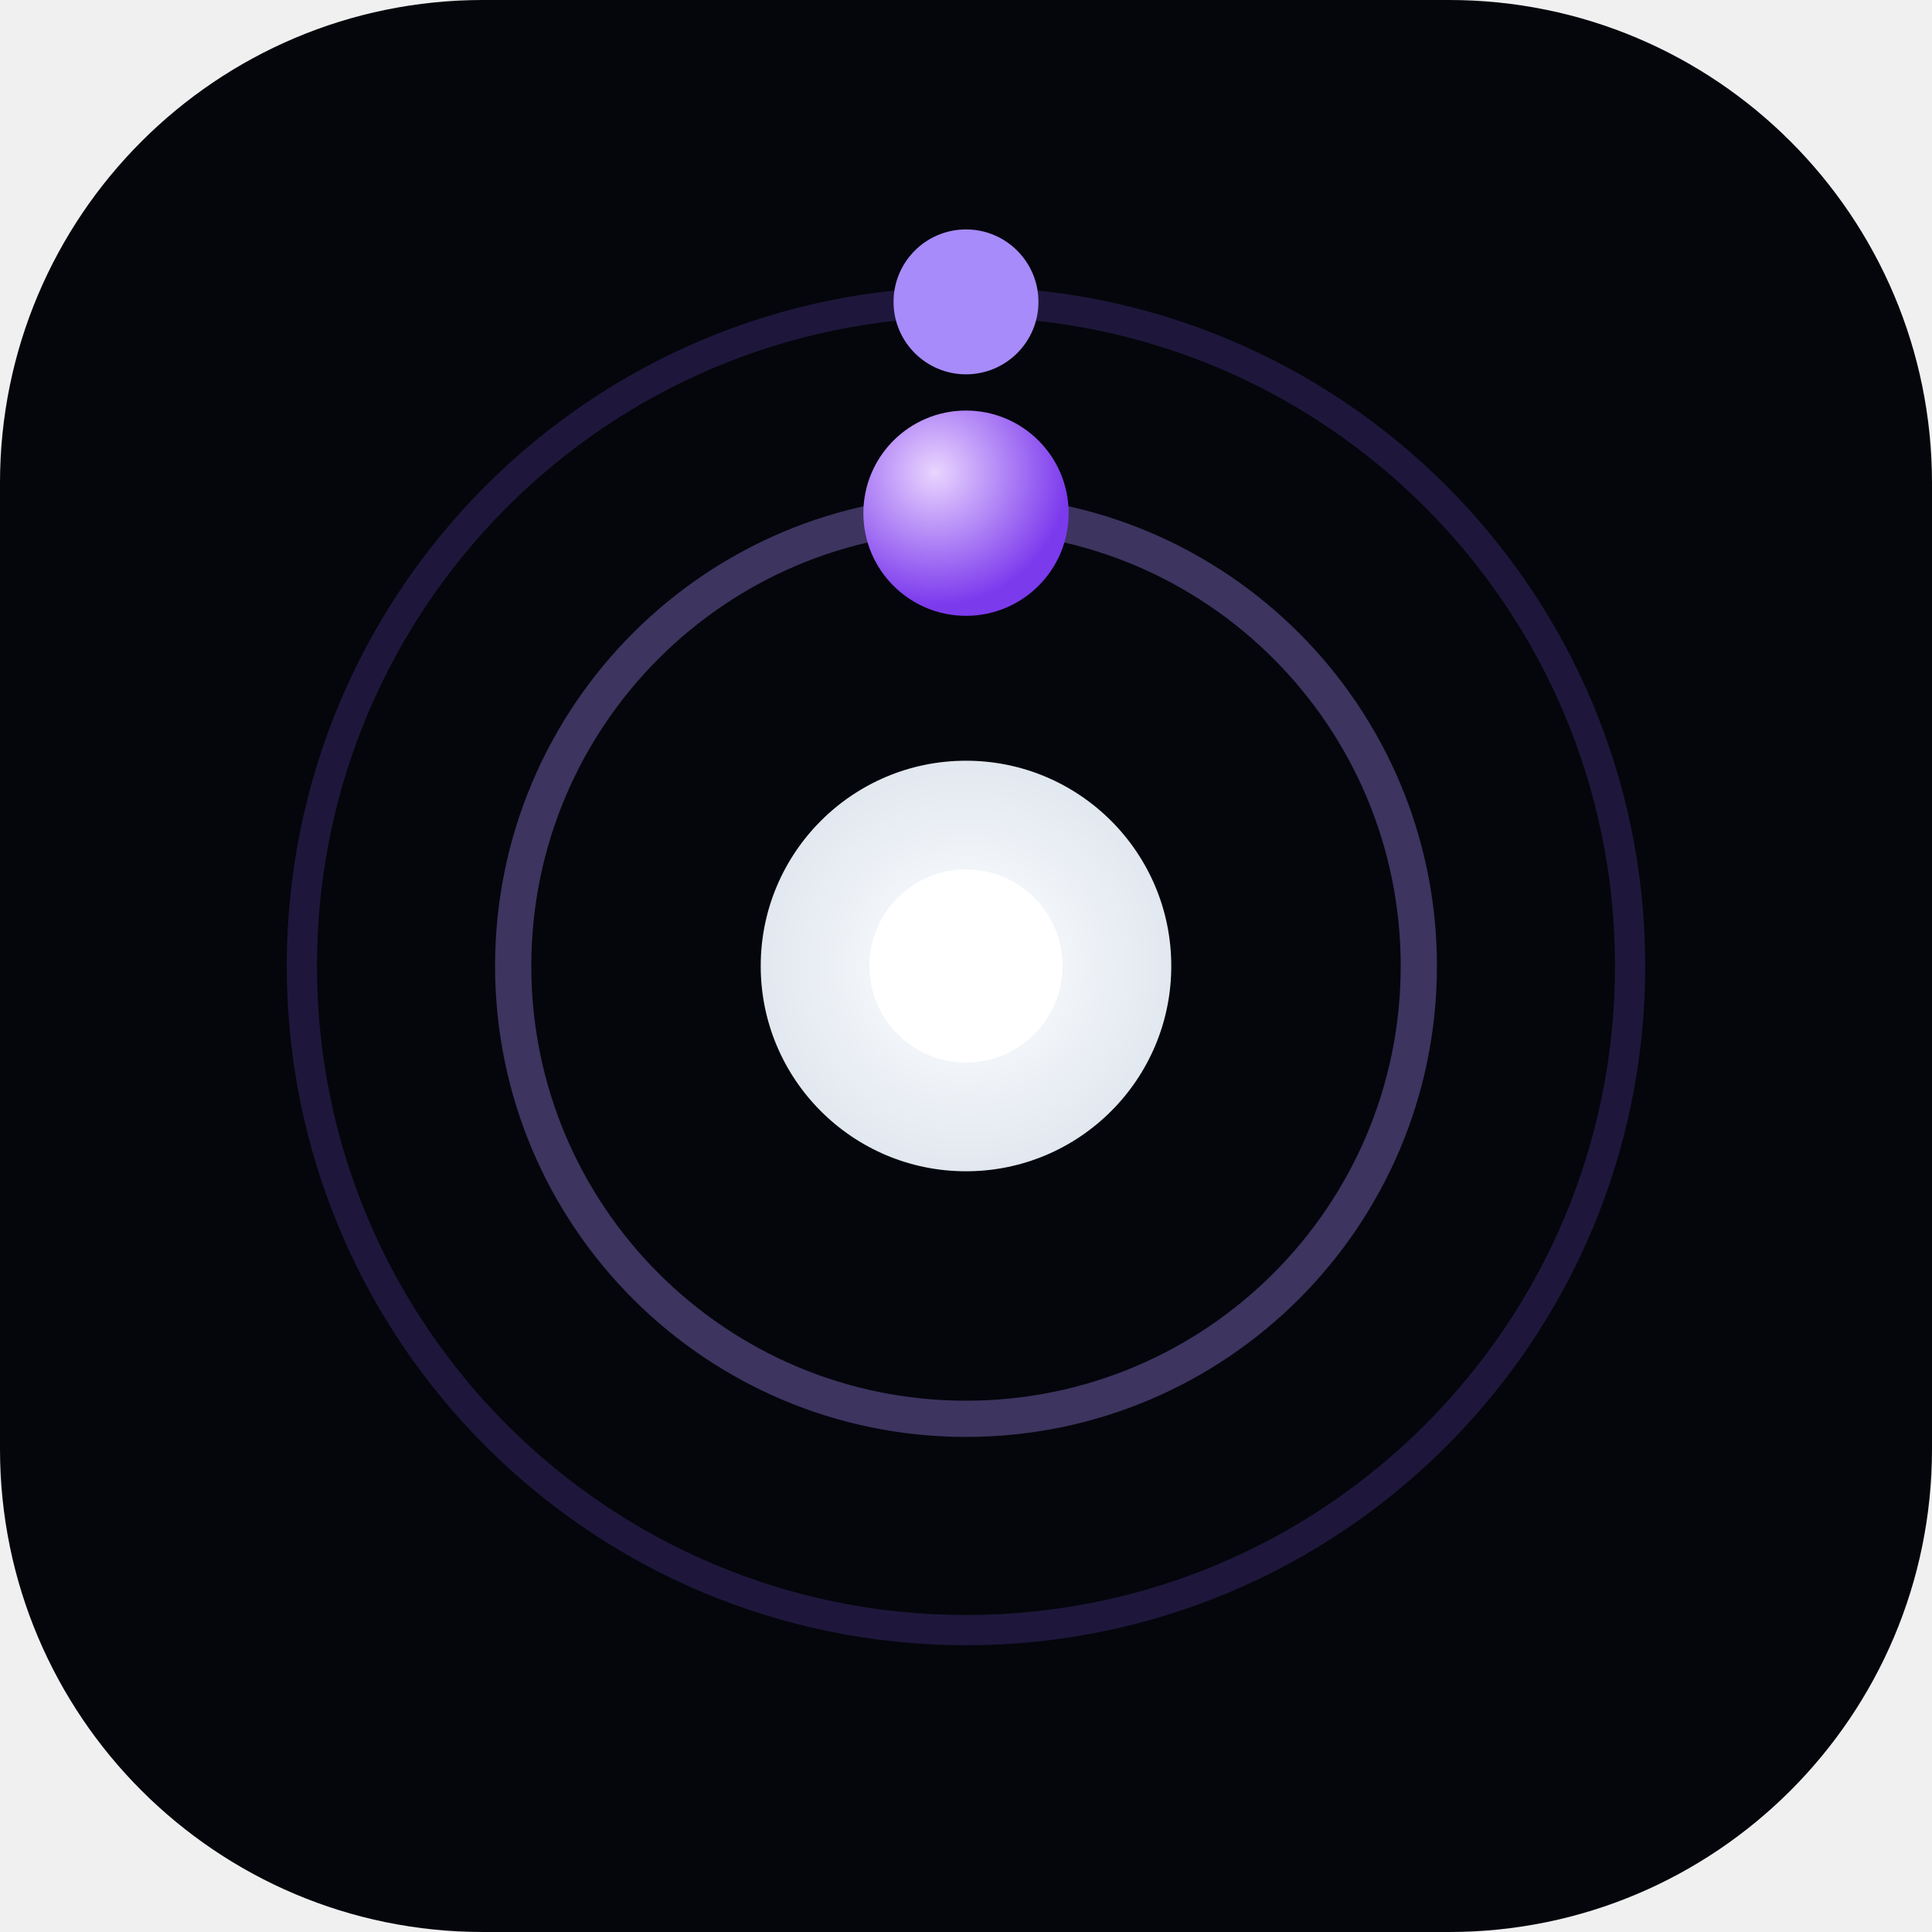
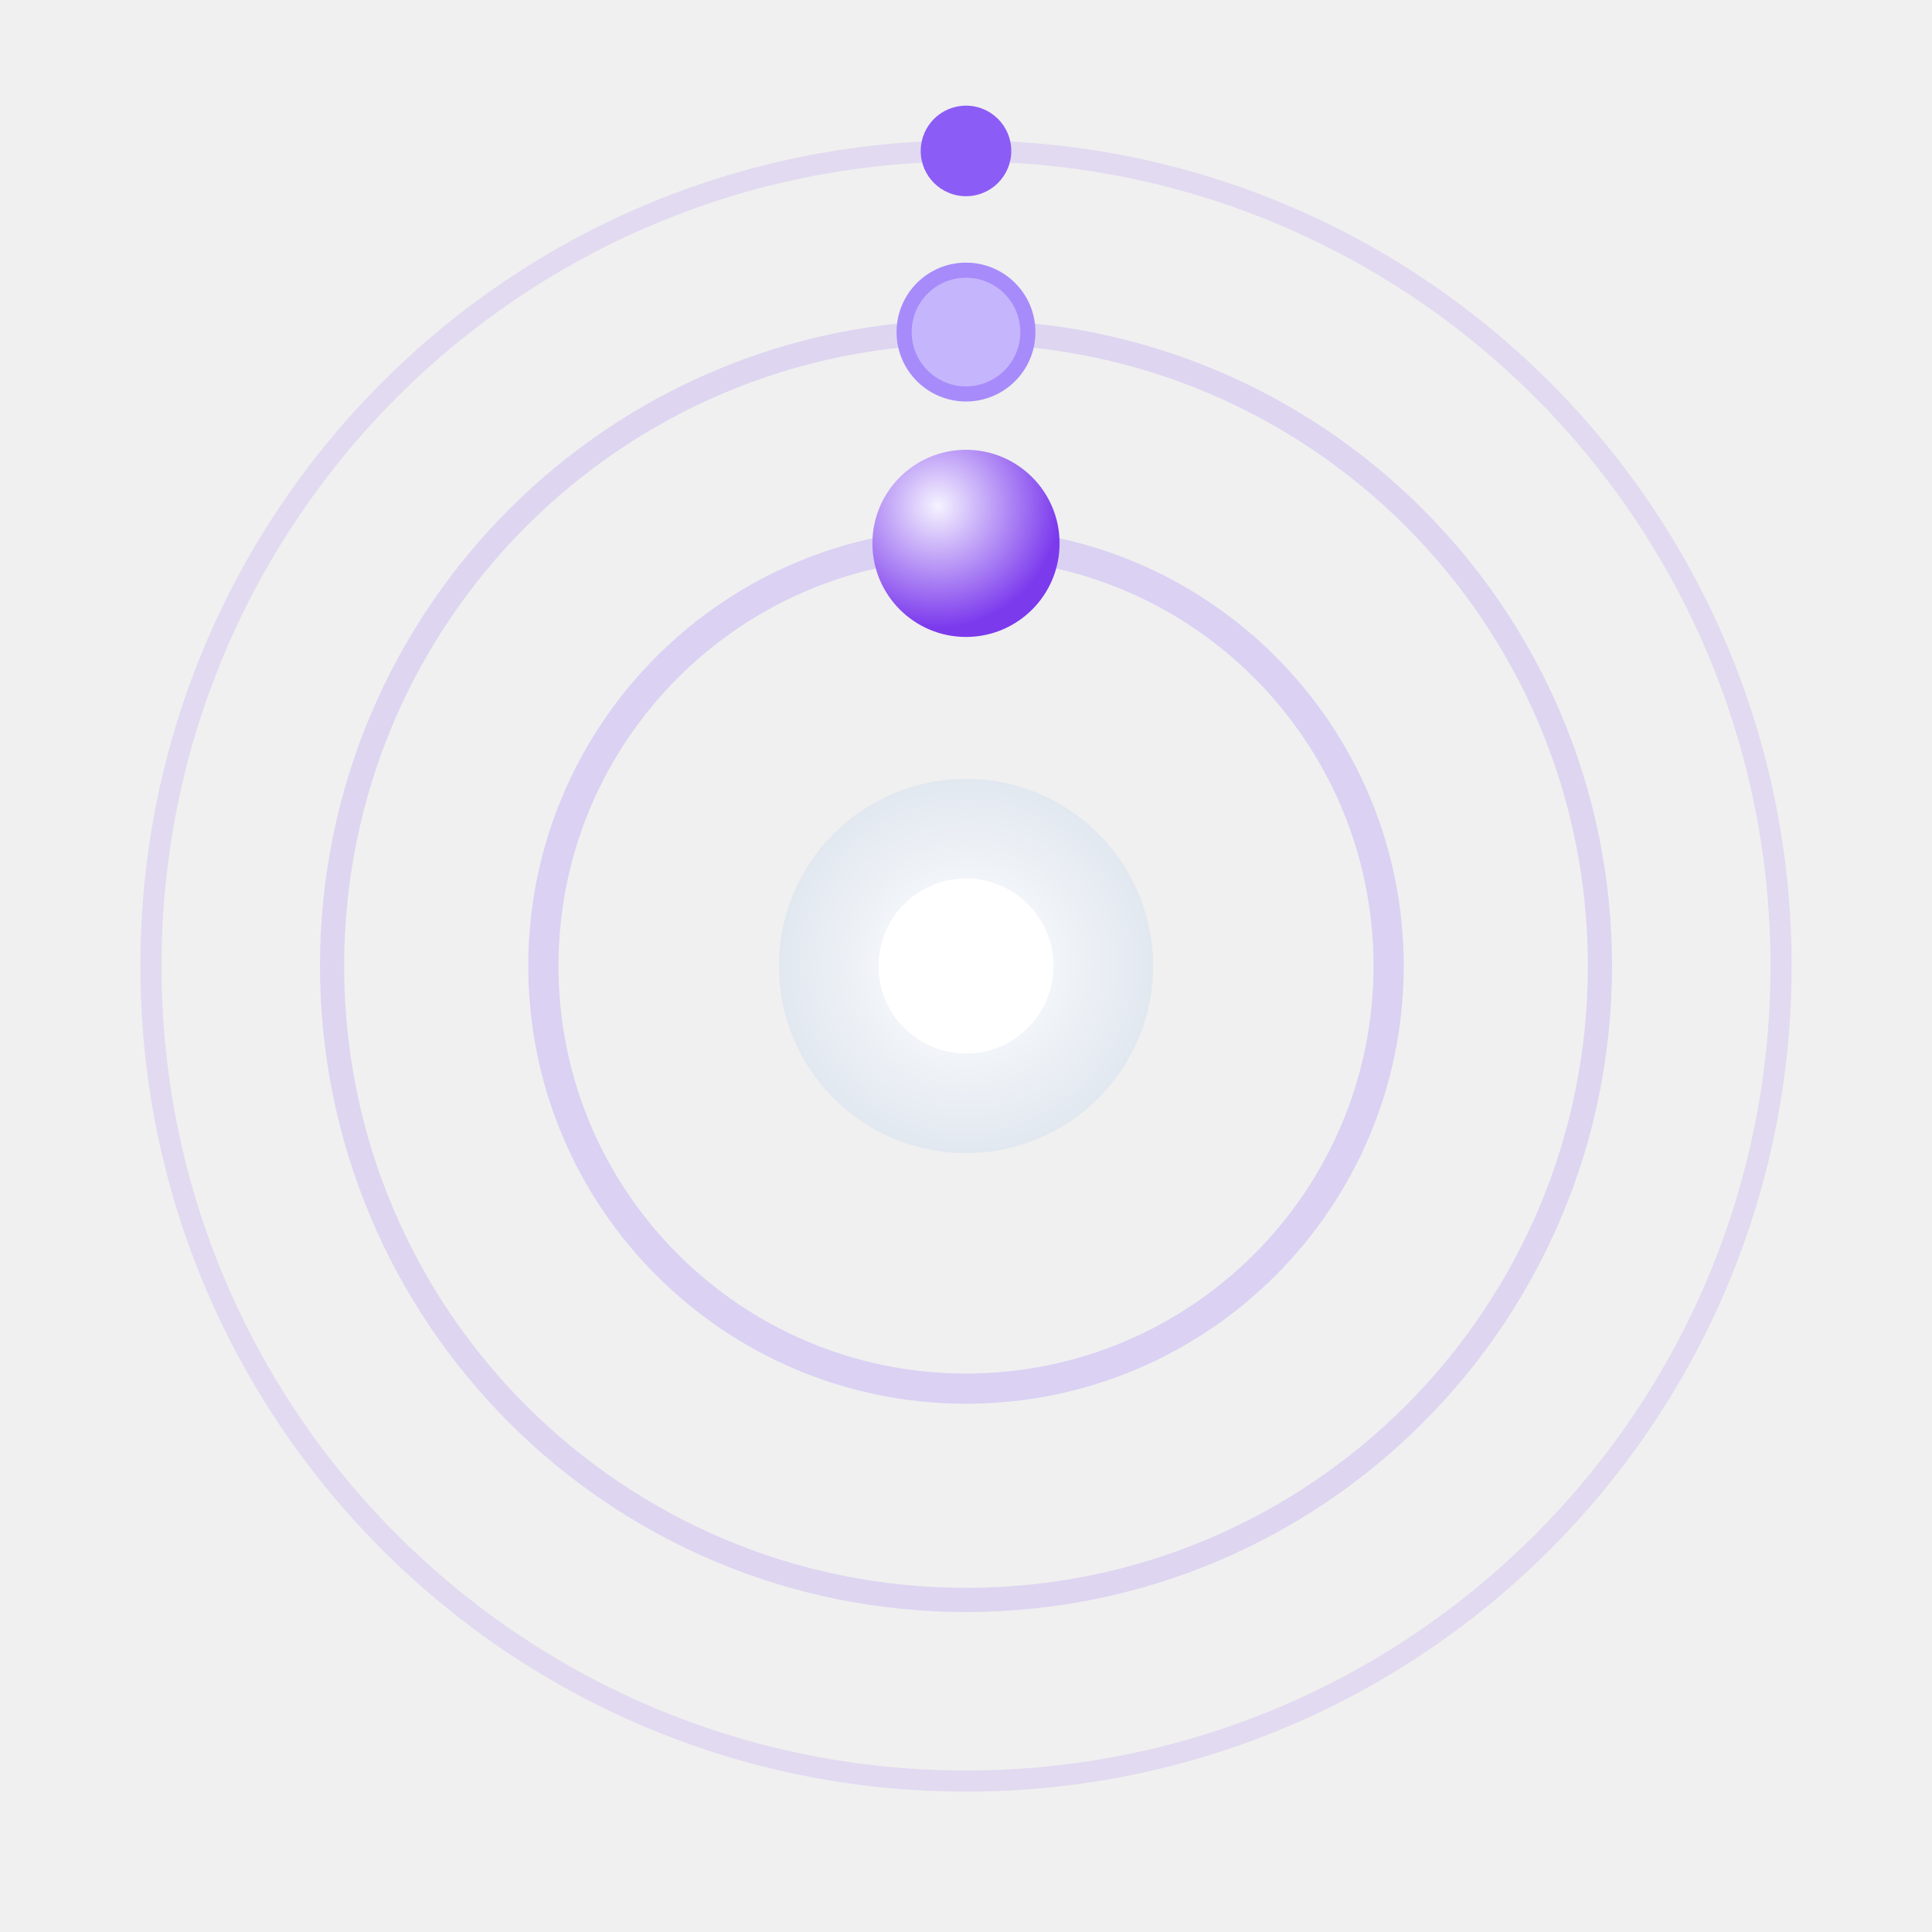
<svg xmlns="http://www.w3.org/2000/svg" viewBox="0 0 32 32" role="img" aria-label="Dev's Hub">
  <defs>
    <radialGradient id="s" cx="50%" cy="50%" r="50%">
      <stop offset="0%" stop-color="#ffffff" />
      <stop offset="100%" stop-color="#e2e8f0" />
    </radialGradient>
    <radialGradient id="p" cx="35%" cy="30%" r="65%">
-       <stop offset="0%" stop-color="#e9d5ff" />
+       <stop offset="0%" stop-color="#f5f3ff" />
      <stop offset="100%" stop-color="#7c3aed" />
    </radialGradient>
  </defs>
-   <rect width="32" height="32" rx="8" fill="#04060c" />
-   <circle cx="16" cy="16" r="7.5" fill="none" stroke="rgba(167,139,250,0.35)" stroke-width="0.6" />
-   <circle cx="16" cy="16" r="11" fill="none" stroke="rgba(139,92,246,0.2)" stroke-width="0.5" />
+   <circle cx="16" cy="16" r="7" fill="none" stroke="rgba(167,139,250,0.3)" stroke-width="0.5" />
+   <circle cx="16" cy="16" r="10.5" fill="none" stroke="rgba(139,92,246,0.18)" stroke-width="0.4" />
+   <circle cx="16" cy="16" r="13.5" fill="none" stroke="rgba(124,58,237,0.12)" stroke-width="0.35" />
  <g>
-     <animateTransform attributeName="transform" type="rotate" from="0 16 16" to="360 16 16" dur="6s" repeatCount="indefinite" />
-     <circle cx="16" cy="8.5" r="1.7" fill="url(#p)" />
+     <animateTransform attributeName="transform" type="rotate" from="0 16 16" to="360 16 16" dur="2.8s" repeatCount="indefinite" />
+     <circle cx="16" cy="9" r="1.55" fill="url(#p)" />
  </g>
  <g>
-     <animateTransform attributeName="transform" type="rotate" from="120 16 16" to="480 16 16" dur="10s" repeatCount="indefinite" />
-     <circle cx="16" cy="5" r="1.2" fill="#a78bfa" />
+     <animateTransform attributeName="transform" type="rotate" from="60 16 16" to="420 16 16" dur="4s" repeatCount="indefinite" />
+     <circle cx="16" cy="5.5" r="1.15" fill="#a78bfa" />
  </g>
-   <circle cx="16" cy="16" r="3.4" fill="url(#s)" />
-   <circle cx="16" cy="16" r="1.6" fill="#ffffff" />
+   <g>
+     <animateTransform attributeName="transform" type="rotate" from="180 16 16" to="-180 16 16" dur="3.4s" repeatCount="indefinite" />
+     <circle cx="16" cy="5.5" r="0.9" fill="#c4b5fd" />
+   </g>
+   <g>
+     <animateTransform attributeName="transform" type="rotate" from="90 16 16" to="450 16 16" dur="6s" repeatCount="indefinite" />
+     <circle cx="16" cy="2.5" r="0.75" fill="#8b5cf6" />
+   </g>
+   <circle cx="16" cy="16" r="3.1" fill="url(#s)" />
+   <circle cx="16" cy="16" r="1.45" fill="#ffffff" />
</svg>
